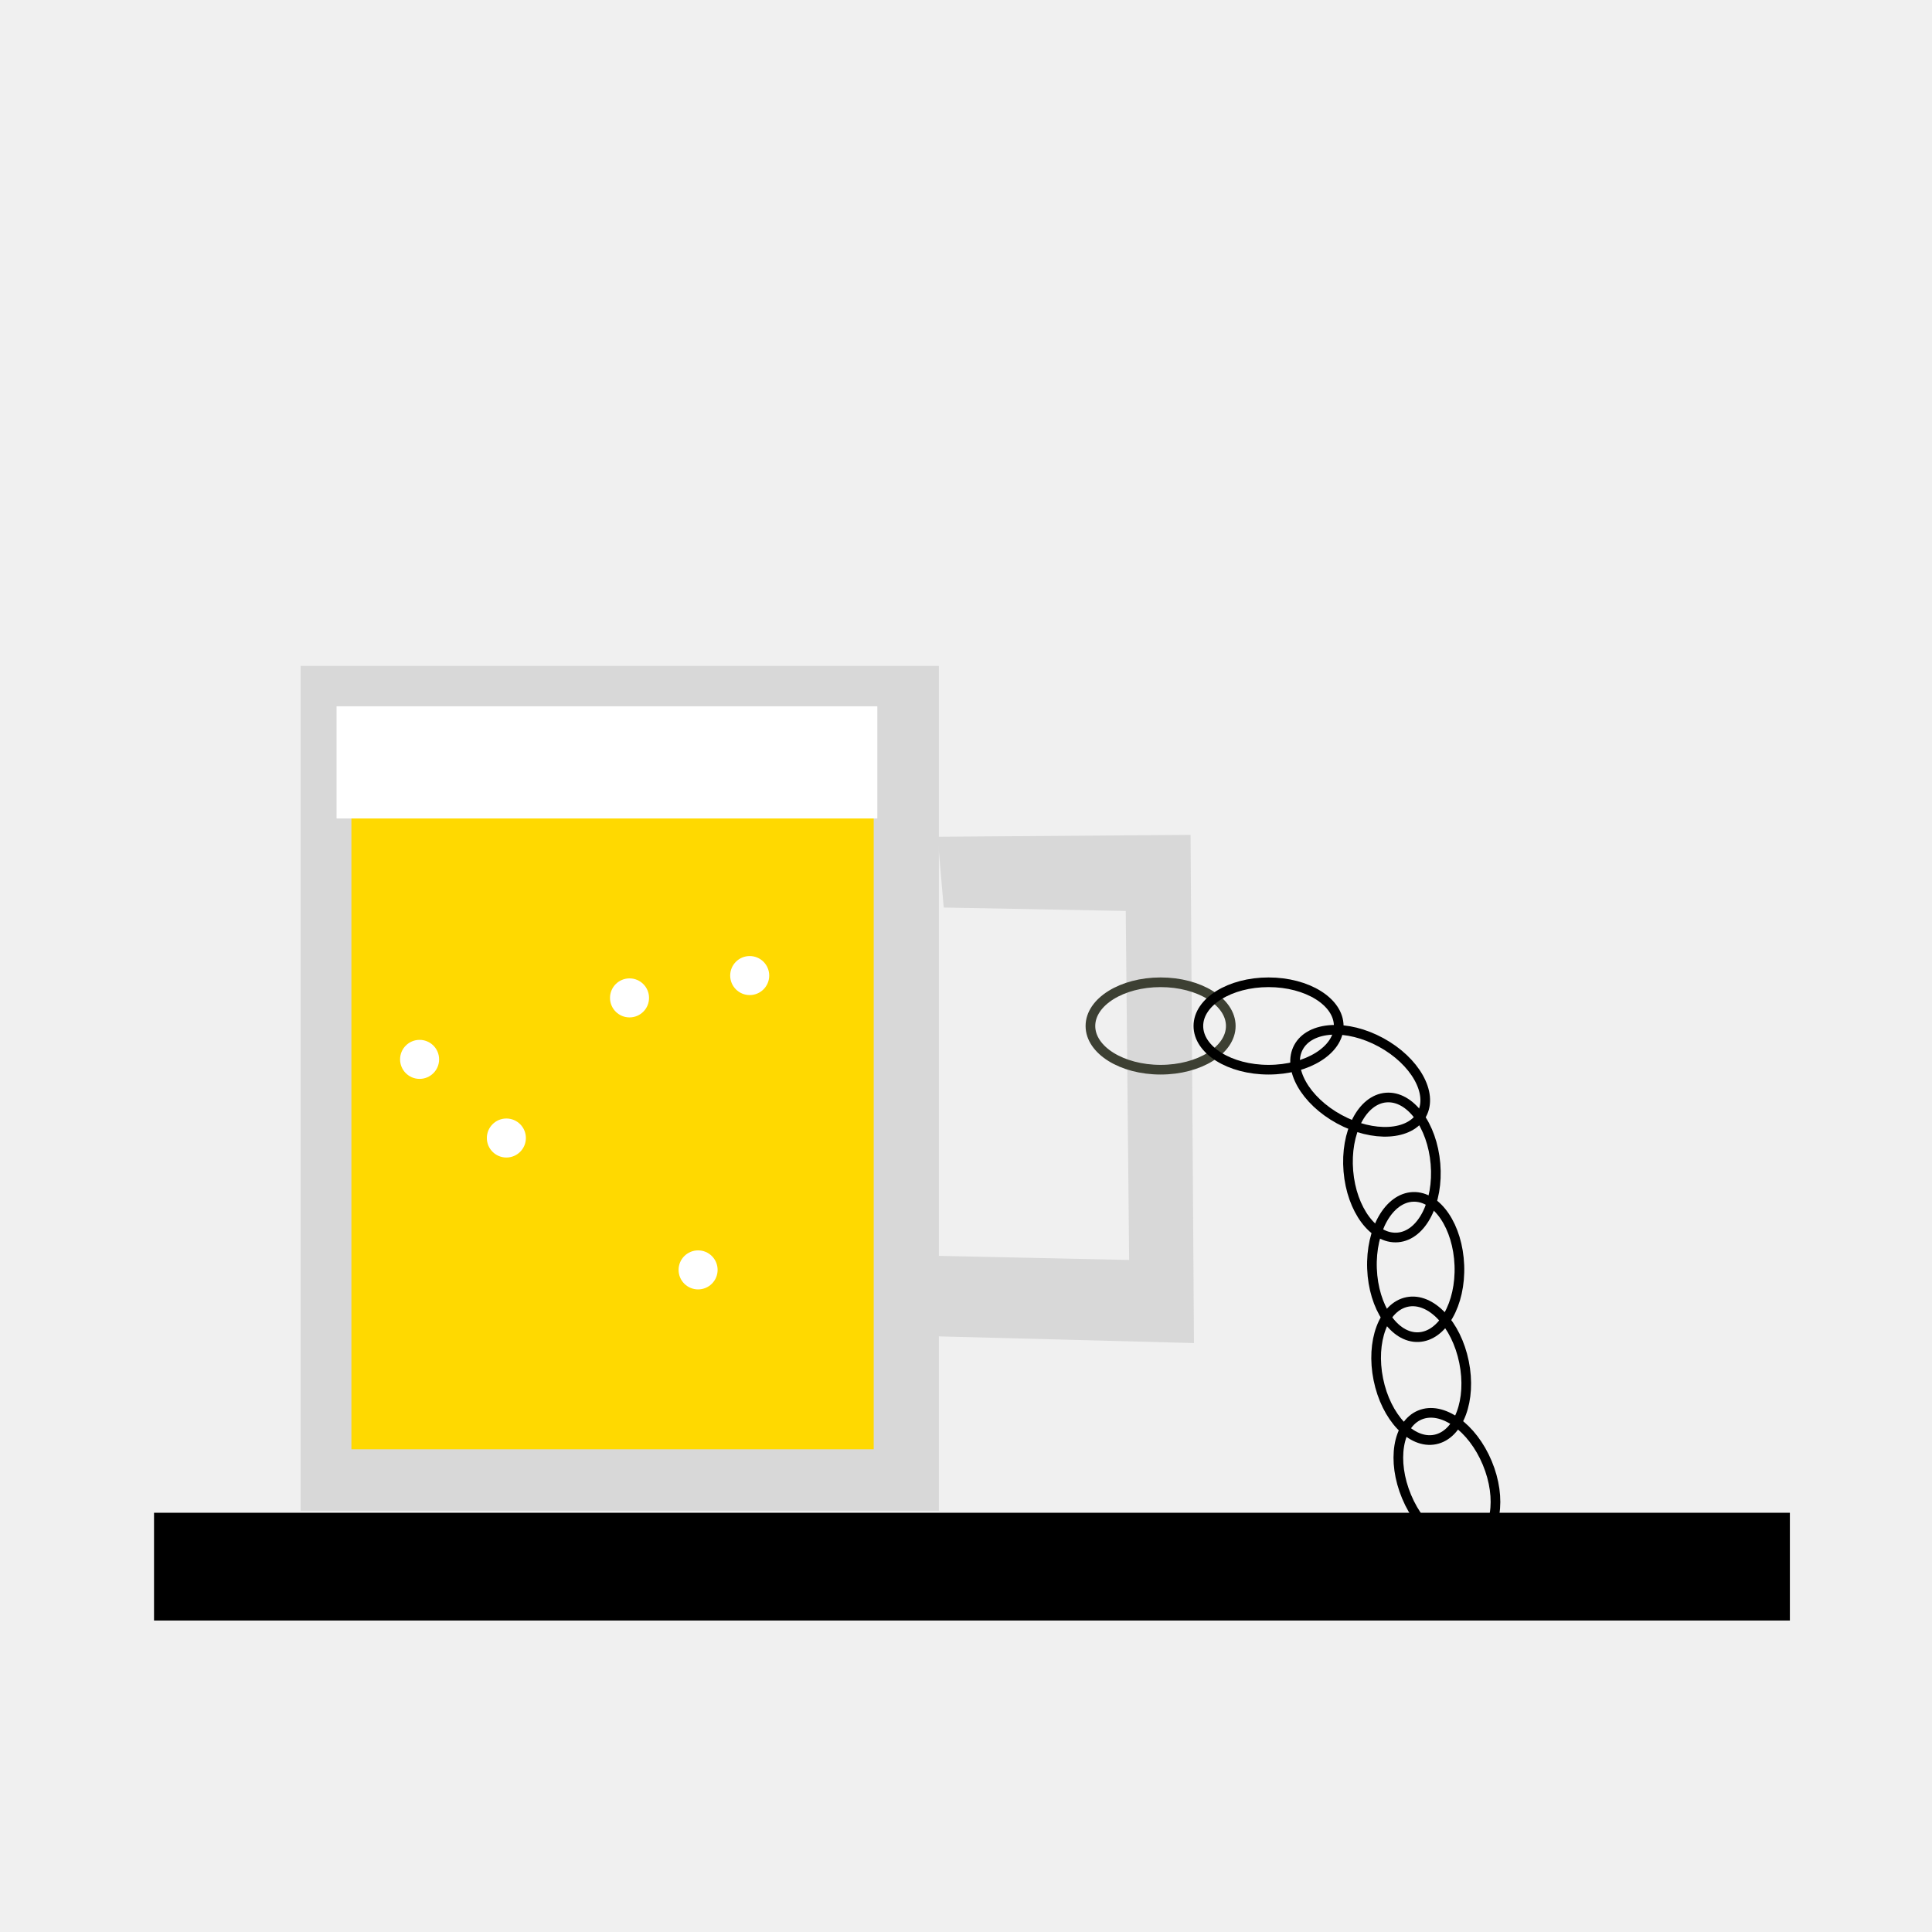
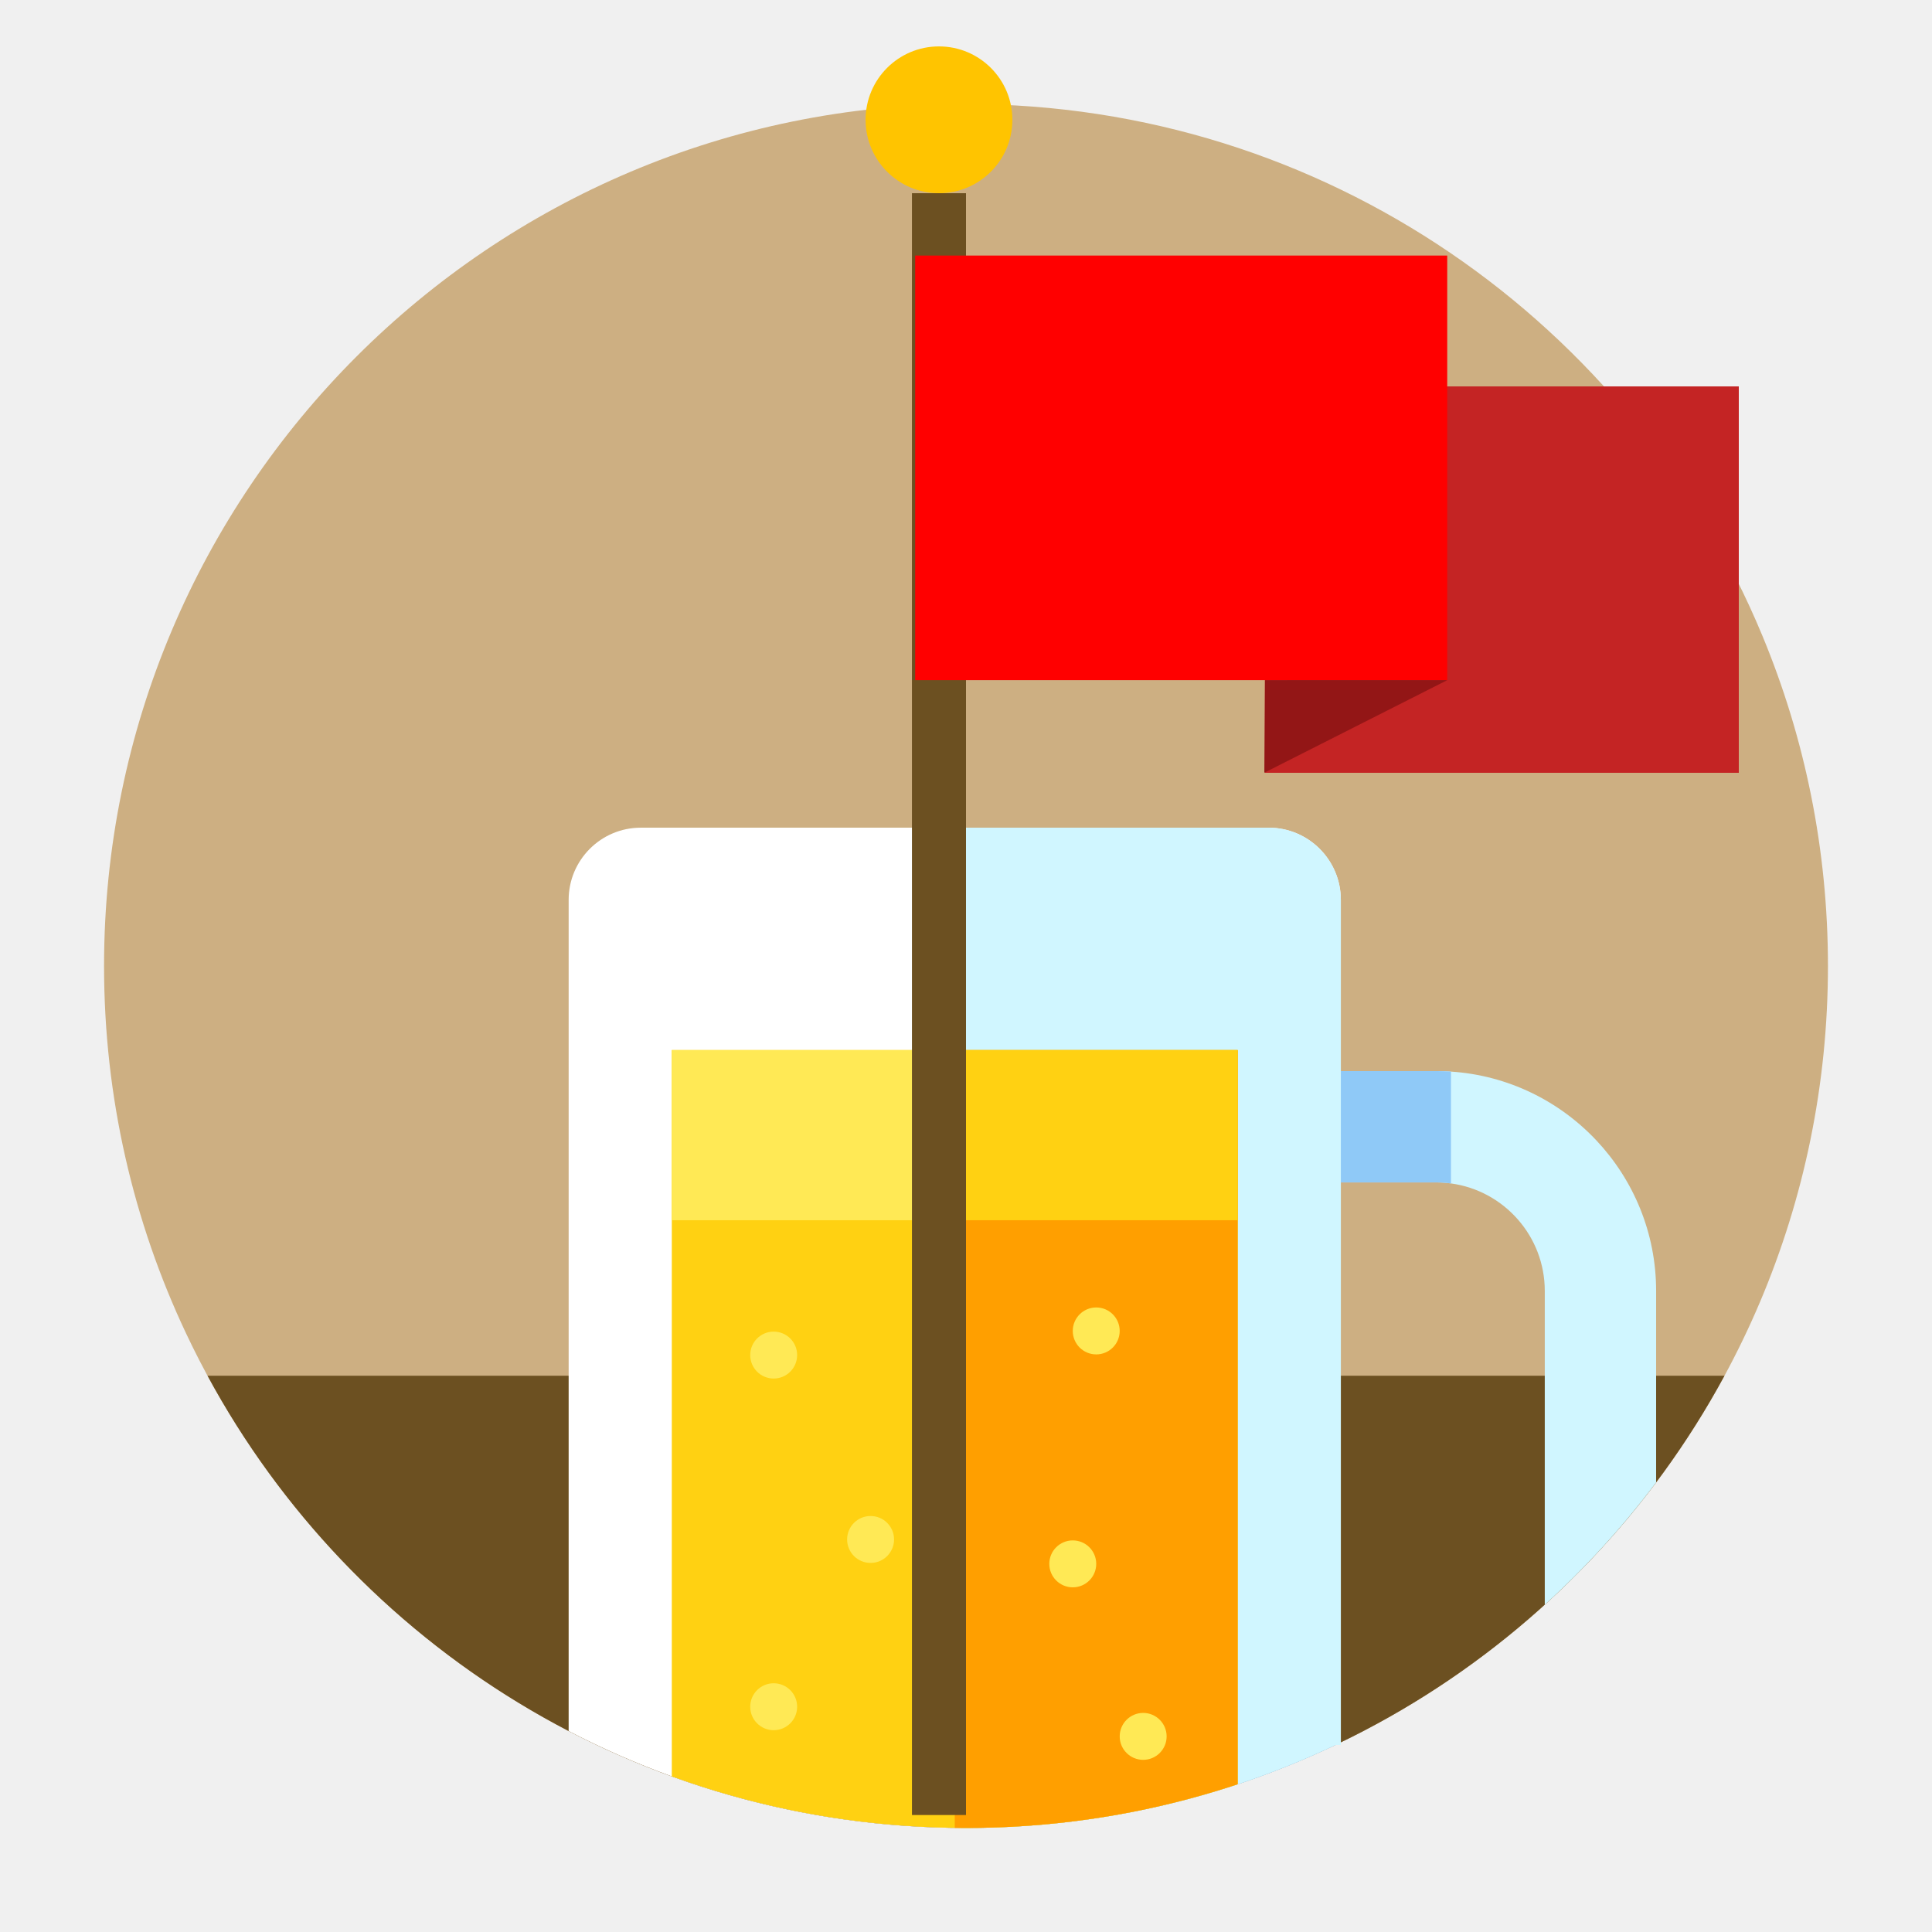
- <svg xmlns="http://www.w3.org/2000/svg" xmlns:ns1="https://boxy-svg.com" viewBox="0 0 200 200" width="200px" height="200px" preserveAspectRatio="xMidYMid slice">
-   <defs>
+ <svg xmlns="http://www.w3.org/2000/svg" xmlns:ns1="https://boxy-svg.com" viewBox="0 0 200 200" width="200px" height="200px" preserveAspectRatio="xMidYMid slice" version="1.1" id="svg88">
+   <defs id="defs2">
    <ns1:grid x="0" y="0" width="20" height="20" />
  </defs>
-   <polygon style="fill: rgb(216, 216, 216); stroke: rgb(0, 0, 0);" points="97.808 111.744" />
-   <rect x="15.945" y="156.601" width="169.343" height="11.156" style="" />
-   <rect x="31.121" y="68.938" width="66.072" height="87.451" style="fill: rgb(216, 216, 216);" />
-   <rect x="36.379" y="75.179" width="54.066" height="74.847" style="fill: rgb(255, 217, 0);" />
-   <rect x="34.841" y="73.117" width="55.98" height="11.613" style="fill: rgb(255, 255, 255);" />
-   <circle style="fill: rgb(255, 255, 255);" cx="43.436" cy="109.666" r="2.02" />
-   <circle style="fill: rgb(255, 255, 255);" cx="52.419" cy="117.807" r="2.02" />
-   <circle style="fill: rgb(255, 255, 255);" cx="65.168" cy="103.302" r="2.02" />
-   <circle style="fill: rgb(255, 255, 255);" cx="72.267" cy="131.459" r="2.02" />
-   <circle style="fill: rgb(255, 255, 255);" cx="77.609" cy="100.99" r="2.02" />
-   <polygon style="fill: rgb(216, 216, 216);" points="97.062 86.62 123.246 86.426 123.598 139.033 96.801 138.331 96.747 129.998 116.888 130.432 116.536 94.302 97.694 93.947" />
-   <ellipse style="fill: none; stroke: rgb(61, 64, 51);" cx="120.145" cy="106.21" rx="7.265" ry="4.525" />
-   <ellipse style="fill: none; stroke: rgb(0, 0, 0);" cx="131.32" cy="106.21" rx="7.265" ry="4.525" />
-   <ellipse style="fill: none; stroke: rgb(0, 0, 0);" cx="154.272" cy="124.497" rx="7.265" ry="4.525" transform="matrix(0.877861, 0.478915, -0.478915, 0.877861, 64.99729, -71.29086)" />
-   <ellipse style="fill: none; stroke: rgb(0, 0, 0);" cx="154.272" cy="124.497" rx="7.265" ry="4.525" transform="matrix(0.083567, 0.996502, -0.996502, 0.083567, 255.2604, -43.27714)" />
-   <ellipse style="fill: none; stroke: rgb(0, 0, 0);" cx="154.272" cy="124.497" rx="7.265" ry="4.525" transform="matrix(0.037479, 0.999297, -0.999297, 0.037479, 265.1783, -27.6691)" />
-   <ellipse style="fill: none; stroke: rgb(0, 0, 0);" cx="154.272" cy="124.497" rx="7.265" ry="4.525" transform="matrix(0.199213, 0.979956, -0.979956, 0.199213, 238.3894, -34.08406)" />
-   <ellipse style="fill: none; stroke: rgb(0, 0, 0);" cx="154.272" cy="124.497" rx="7.265" ry="4.525" transform="matrix(0.385448, 0.92273, -0.92273, 0.385448, 205.1971, -37.15392)" />
+   <polygon style="fill: rgb(216, 216, 216); stroke: rgb(0, 0, 0);" points="97.808 111.744" id="polygon4" />
+   <g transform="matrix(1.206887, 0, 0, 1.206887, 92.67782, -28.01088)" style="" id="g74">
+     <path d="M 80 106.067 C 80 146.897 46.897 180 6.067 180 C -23.492 180 -49.001 162.649 -60.831 137.578 C -65.345 128.019 -67.866 117.339 -67.866 106.067 C -67.866 65.237 -34.763 32.134 6.067 32.134 C 36.865 32.134 63.264 50.967 74.377 77.742 C 78.001 86.466 80 96.034 80 106.067 Z M 80 106.067" fill="#65b2ff" style="fill:#cdaf82;fill-opacity:1" id="path6" />
+     <path d="M 71.123 141.214 L 71.123 141.217 C 58.62 164.312 34.173 180 6.067 180 C -22.039 180 -46.485 164.312 -58.989 141.217 L -58.989 141.214 Z M 71.123 141.214" fill="#1076e5" style="fill:#6c5021;fill-opacity:1" id="path8" />
+     <g fill="#fff" transform="matrix(0.2888, 0, 0, 0.2888, -67.86585, 32.13408)" style="" id="g42">
+       <path d="m367.328 236.359v251h-1.629c-9.359 4.461-19.051 8.352-29 11.66-9.391 3.109-19.008 5.699-28.848 7.73-16.742 3.441-34.09 5.25-51.852 5.25-1.109 0-2.23-.012-3.34-.02-29.48-.379-57.77-5.742-84.039-15.289-10.551-3.832-20.781-8.332-30.633-13.461v-246.871c0-11.828 9.59-21.438 21.434-21.438h186.477c11.832 0 21.43 9.609 21.43 21.438zm0 0" id="path10" />
+       <g transform="matrix(2.869037, 0, 0, 2.869037, 655.1348, 398.8813)" id="g12" />
+       <g transform="matrix(2.869037, 0, 0, 2.869037, 655.1348, 398.8813)" id="g14" />
+       <g transform="matrix(2.869037, 0, 0, 2.869037, 655.1348, 398.8813)" id="g16" />
+       <g transform="matrix(2.869037, 0, 0, 2.869037, 655.1348, 398.8813)" id="g18" />
+       <g transform="matrix(2.869037, 0, 0, 2.869037, 655.1348, 398.8813)" id="g20" />
+       <g transform="matrix(2.869037, 0, 0, 2.869037, 655.1348, 398.8813)" id="g22" />
+       <g transform="matrix(2.869037, 0, 0, 2.869037, 655.1348, 398.8813)" id="g24" />
+       <g transform="matrix(2.869037, 0, 0, 2.869037, 655.1348, 398.8813)" id="g26" />
+       <g transform="matrix(2.869037, 0, 0, 2.869037, 655.1348, 398.8813)" id="g28" />
+       <g transform="matrix(2.869037, 0, 0, 2.869037, 655.1348, 398.8813)" id="g30" />
+       <g transform="matrix(2.869037, 0, 0, 2.869037, 655.1348, 398.8813)" id="g32" />
+       <g transform="matrix(2.869037, 0, 0, 2.869037, 655.1348, 398.8813)" id="g34" />
+       <g transform="matrix(2.869037, 0, 0, 2.869037, 655.1348, 398.8813)" id="g36" />
+       <g transform="matrix(2.869037, 0, 0, 2.869037, 655.1348, 398.8813)" id="g38" />
+       <g transform="matrix(2.869037, 0, 0, 2.869037, 655.1348, 398.8813)" id="g40" />
+     </g>
+     <path d="M 37.748 172.884 C 35.045 174.172 32.246 175.296 29.373 176.251 C 26.661 177.149 23.883 177.897 21.042 178.484 L 21.042 172.884 Z M 37.748 172.884" fill="#d0f6ff" style="" id="path44" />
+     <path d="M 65.262 133.936 L 65.262 150.366 C 62.42 154.161 59.218 157.673 55.711 160.856 L 55.711 133.936 C 55.711 129.232 52.207 125.333 47.665 124.717 C 47.256 124.66 46.837 124.631 46.406 124.631 L 21.042 124.631 L 21.042 115.081 L 46.406 115.081 C 46.831 115.081 47.251 115.096 47.665 115.124 C 57.477 115.771 65.262 123.963 65.262 133.936 Z M 65.262 133.936" fill="#d0f6ff" style="" id="path46" />
+     <path d="M 37.748 172.884 C 35.045 174.172 32.246 175.296 29.373 176.251 C 26.661 177.149 23.883 177.897 21.042 178.484 L 21.042 172.884 Z M 37.748 172.884" fill="#8fc9f7" style="" id="path48" />
+     <path d="M 47.665 115.122 L 47.665 124.718 C 47.255 124.661 46.835 124.631 46.407 124.631 L 21.043 124.631 L 21.043 115.081 L 46.407 115.081 C 46.832 115.082 47.251 115.094 47.665 115.122 Z M 47.665 115.122" fill="#8fc9f7" style="" id="path50" />
+     <path d="M 38.219 100.395 L 38.219 172.884 L 37.748 172.884 C 35.045 174.172 32.246 175.296 29.373 176.251 C 26.661 177.149 23.883 177.897 21.042 178.484 C 16.206 179.477 11.197 180 6.067 180 C 5.746 180 5.423 179.997 5.103 179.994 L 5.103 94.203 L 32.03 94.203 C 35.447 94.203 38.219 96.979 38.219 100.395 Z M 38.219 100.395" fill="#d0f6ff" style="" id="path52" />
+     <path d="M 29.373 113.278 L 29.373 176.251 C 26.661 177.149 23.883 177.897 21.042 178.484 C 16.206 179.477 11.197 180 6.067 180 C 5.746 180 5.423 179.997 5.103 179.994 C -3.411 179.885 -11.582 178.336 -19.168 175.579 L -19.168 113.278 Z M 29.373 113.278" fill="#ffd112" style="" id="path54" />
+     <path d="M 29.373 113.278 L 29.373 176.251 C 26.661 177.149 23.883 177.897 21.042 178.484 C 16.206 179.477 11.197 180 6.067 180 C 5.746 180 5.423 179.997 5.103 179.994 L 5.103 113.278 Z M 29.373 113.278" fill="#ff9f00" style="" id="path56" />
+     <path d="M -8.416 139.439 C -8.416 140.552 -9.317 141.453 -10.43 141.453 C -11.541 141.453 -12.442 140.552 -12.442 139.439 C -12.442 138.328 -11.541 137.427 -10.43 137.427 C -9.317 137.427 -8.416 138.328 -8.416 139.439 Z M -8.416 139.439" fill="#ffe955" style="" id="path58" />
+     <path d="M 17.238 157.348 C 17.238 158.461 16.337 159.361 15.225 159.361 C 14.113 159.361 13.212 158.461 13.212 157.348 C 13.212 156.237 14.113 155.336 15.225 155.336 C 16.337 155.336 17.238 156.237 17.238 157.348 Z M 17.238 157.348" fill="#ffe955" style="" id="path60" />
+     <path d="M -8.416 169.603 C -8.416 170.714 -9.317 171.615 -10.43 171.615 C -11.541 171.615 -12.442 170.714 -12.442 169.603 C -12.442 168.492 -11.541 167.59 -10.43 167.59 C -9.317 167.59 -8.416 168.492 -8.416 169.603 Z M -8.416 169.603" fill="#ffe955" style="" id="path62" />
+     <path d="M 19.25 137.369 C 19.25 138.481 18.35 139.382 17.238 139.382 C 16.126 139.382 15.225 138.481 15.225 137.369 C 15.225 136.258 16.126 135.356 17.238 135.356 C 18.35 135.356 19.25 136.258 19.25 137.369 Z M 19.25 137.369" fill="#ffe955" style="" id="path64" />
+     <path d="M 23.276 172.146 C 23.276 173.258 22.375 174.158 21.264 174.158 C 20.153 174.158 19.251 173.258 19.251 172.146 C 19.251 171.035 20.153 170.133 21.264 170.133 C 22.375 170.133 23.276 171.035 23.276 172.146 Z M 23.276 172.146" fill="#ffe955" style="" id="path66" />
+     <path d="M -0.104 155.256 C -0.104 156.367 -1.005 157.268 -2.118 157.268 C -3.229 157.268 -4.13 156.367 -4.13 155.256 C -4.13 154.143 -3.229 153.243 -2.118 153.243 C -1.005 153.243 -0.104 154.143 -0.104 155.256 Z M -0.104 155.256" fill="#ffe955" style="" id="path68" />
+     <path d="M -19.169 113.278 L 5.103 113.278 L 5.103 127.873 L -19.169 127.873 Z M -19.169 113.278" fill="#ffe955" style="" id="path70" />
+     <path d="M 5.103 113.278 L 29.373 113.278 L 29.373 127.873 L 5.103 127.873 Z M 5.103 113.278" fill="#ffd112" style="" id="path72" />
+   </g>
+   <g id="g76" />
+   <rect x="94.406" y="20" width="5.594" height="167.889" style="fill:#6c5021;fill-opacity:1" id="rect78" />
+   <rect x="130.938" y="40" width="49.062" height="40" style="fill: rgb(196, 36, 36);" id="rect80" />
+   <rect x="94.739" y="26.455" width="55.077" height="43.953" style="fill: rgb(255, 0, 0);" id="rect82" />
+   <polygon style="fill: rgb(147, 22, 22);" points="149.823 70.408 130.885 79.988 130.956 70.414" id="polygon84" />
+   <circle style="fill: rgb(255, 196, 0);" cx="97.203" cy="12.402" r="7.598" id="circle86" />
</svg>
